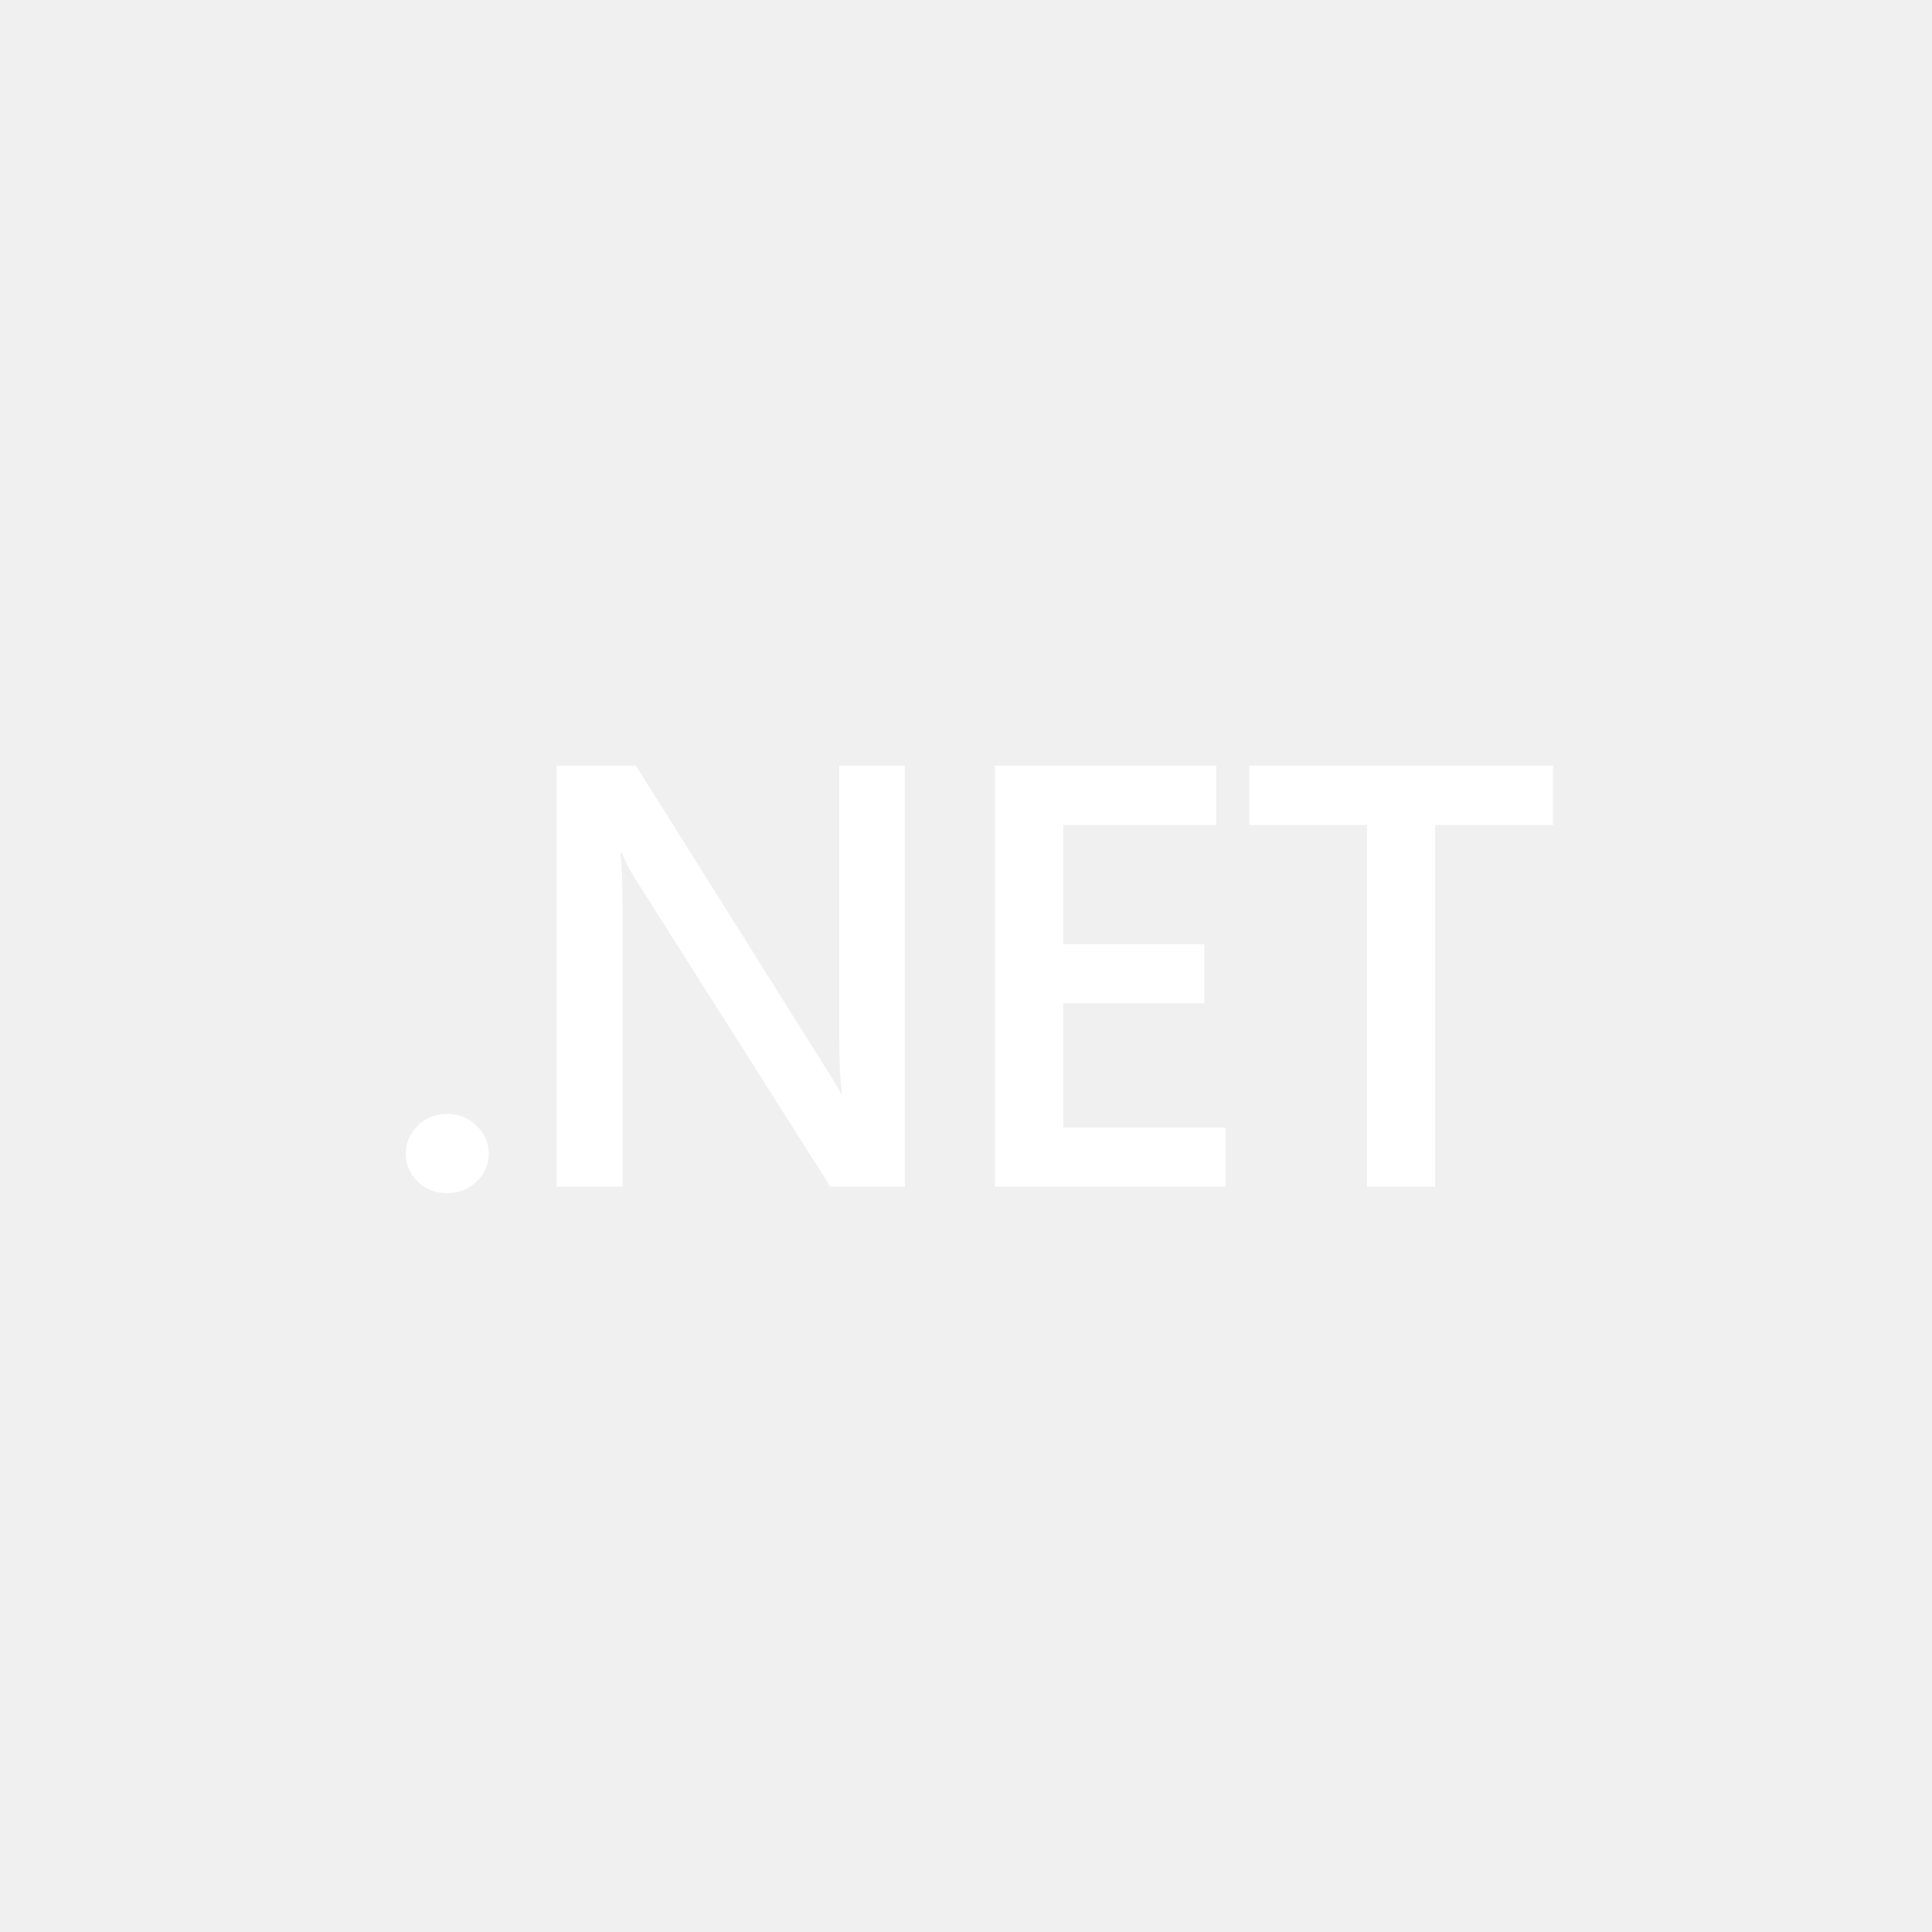
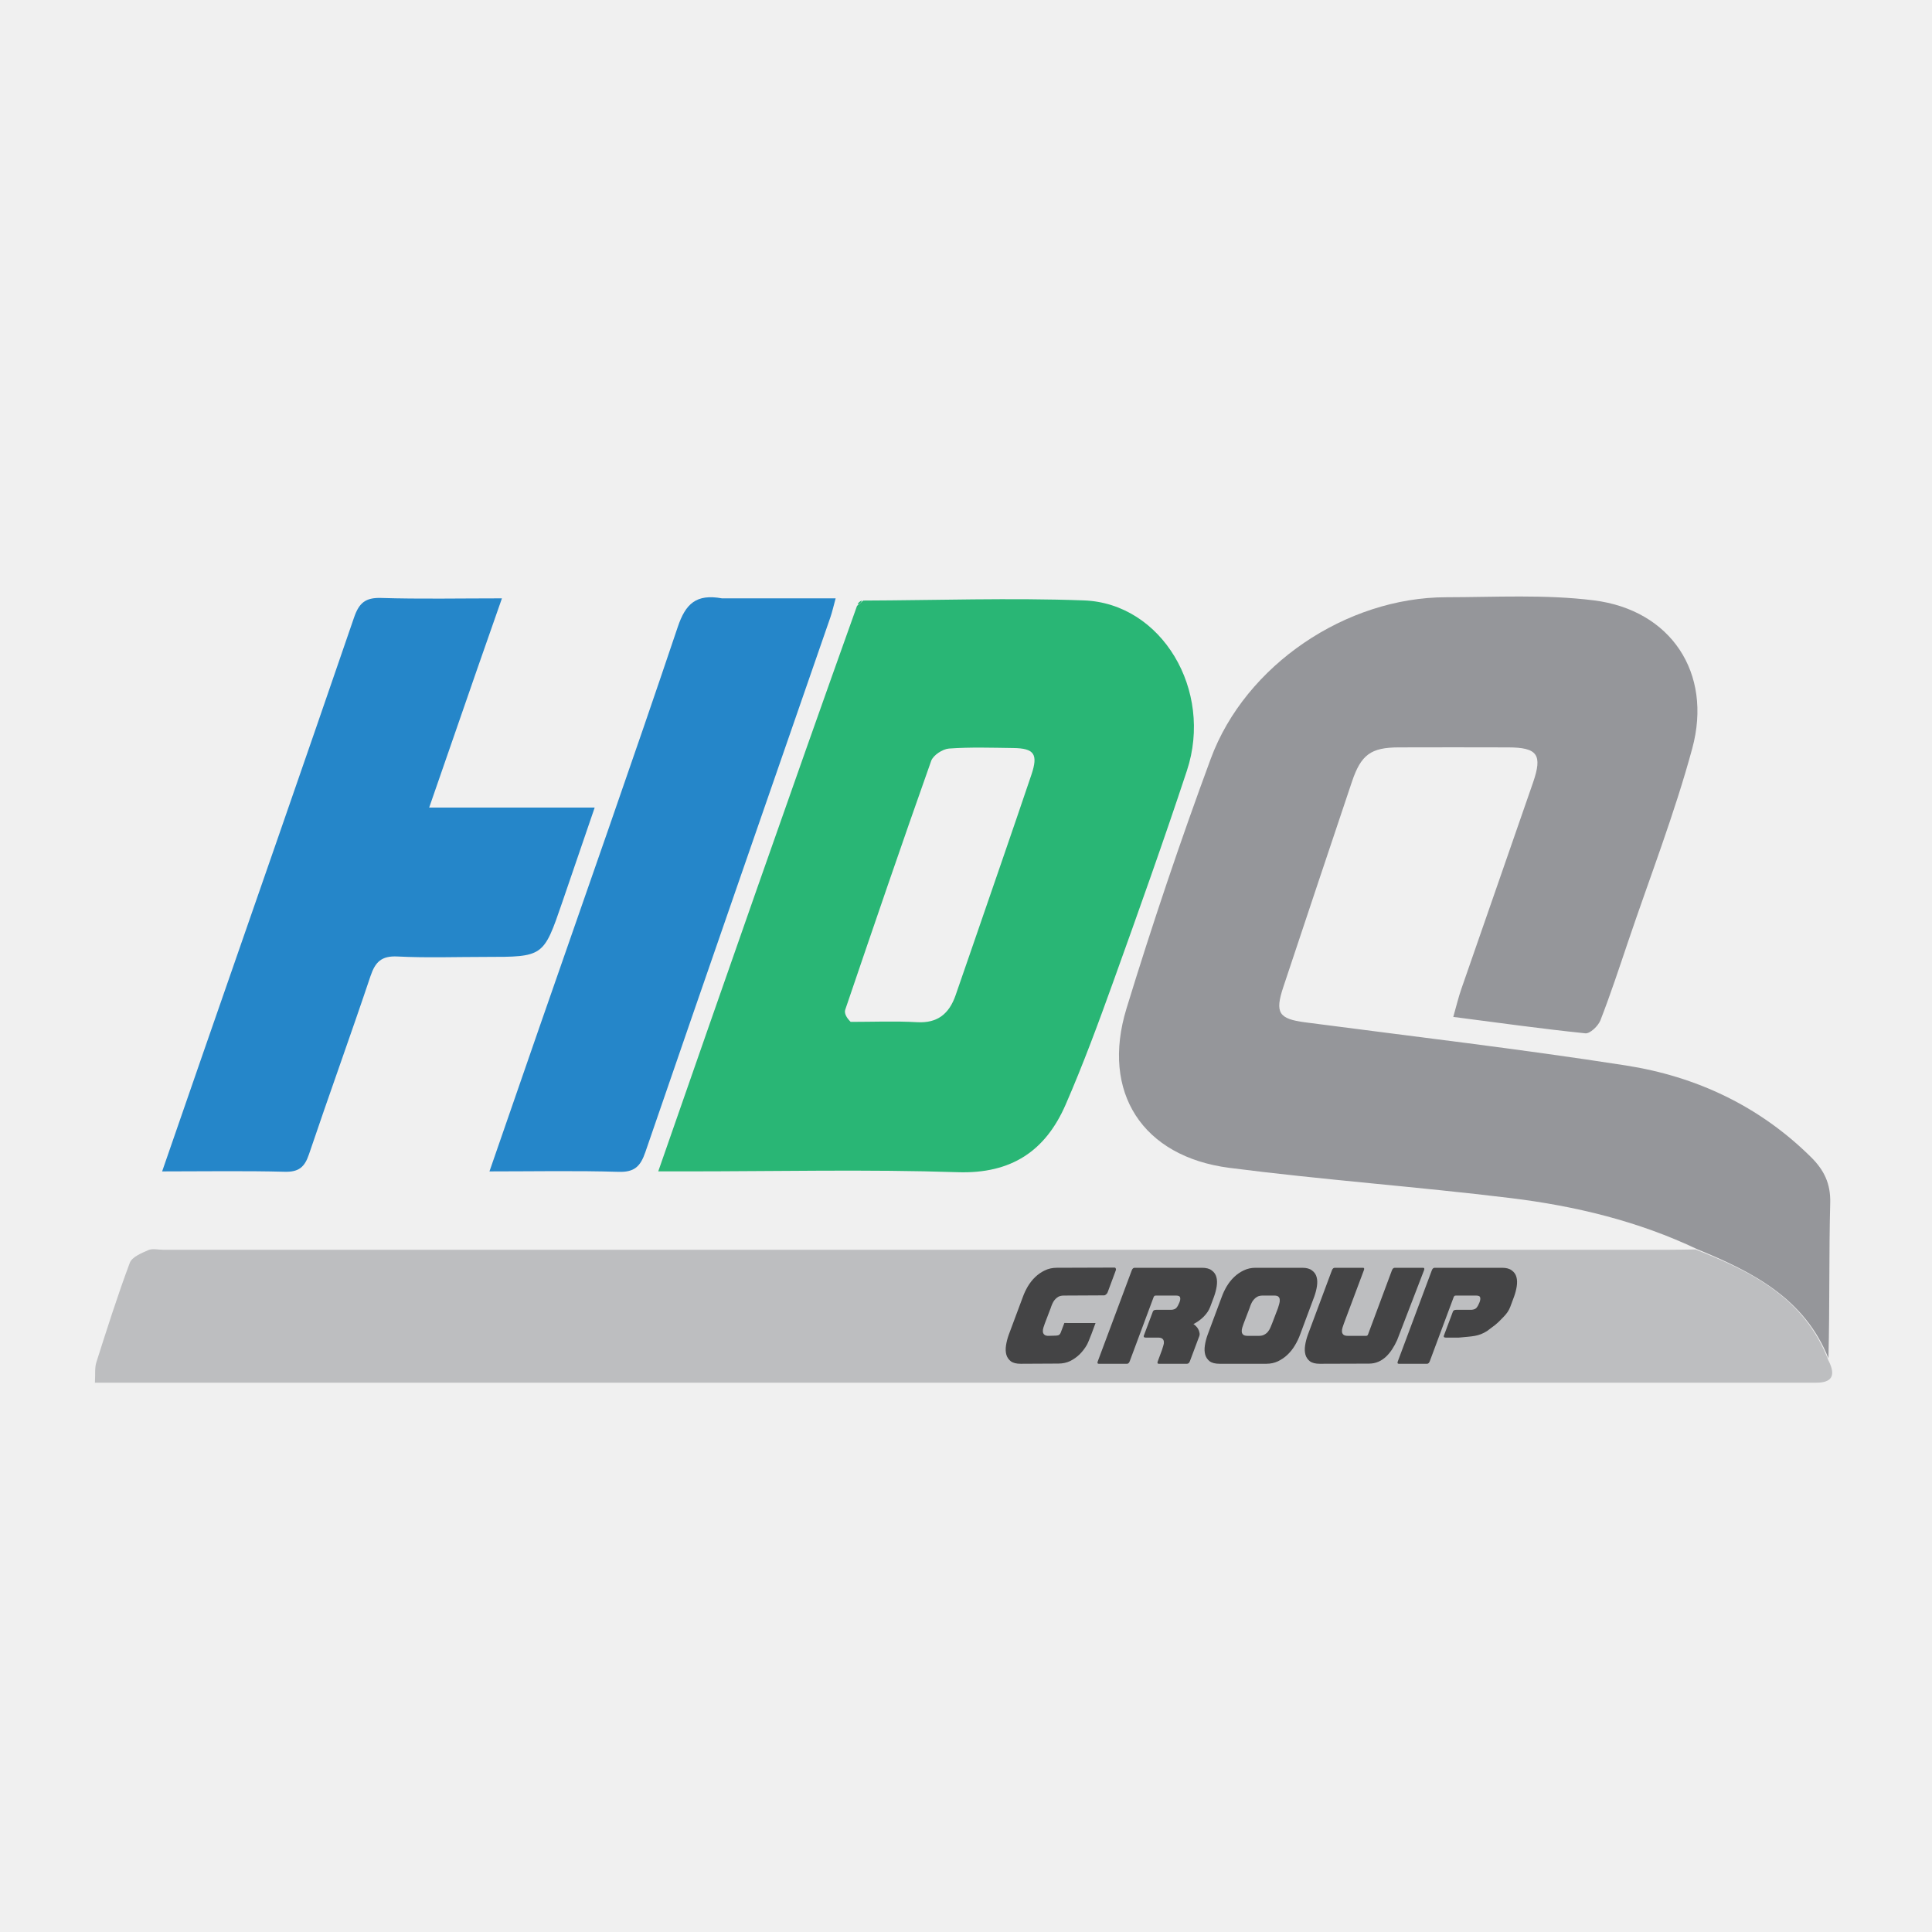
- <svg xmlns="http://www.w3.org/2000/svg" width="456" height="456" viewBox="0 0 456 456" version="1.1" xml:space="preserve" style="fill-rule:evenodd;clip-rule:evenodd;stroke-linejoin:round;stroke-miterlimit:2;">
-   <path d="m 105.5,281.609 c -2.703,0 -5.001,-0.9 -6.893,-2.702 -1.892,-1.848 -2.838,-4.042 -2.838,-6.582 0,-2.587 0.946,-4.804 2.838,-6.652 1.892,-1.848 4.19,-2.772 6.893,-2.772 2.748,0 5.068,0.924 6.96,2.772 1.937,1.848 2.906,4.064 2.906,6.652 0,2.54 -0.968,4.734 -2.906,6.582 -1.892,1.802 -4.212,2.702 -6.96,2.702 z" style="fill:#ffffff;fill-rule:nonzero;stroke-width:0.838" />
-   <path d="M 213.561,280.084 H 195.99 L 149.7,207.054 c -1.171,-1.848 -2.14,-3.765 -2.906,-5.751 h -0.406 c 0.361,2.125 0.541,6.675 0.541,13.65 v 65.132 h -15.543 v -99.36 h 18.719 l 44.737,71.298 c 1.892,2.957 3.109,4.989 3.649,6.098 h 0.27 c -0.45,-2.632 -0.676,-7.09 -0.676,-13.373 v -64.023 h 15.476 z" style="fill:#ffffff;fill-rule:nonzero;stroke-width:0.838" />
-   <path d="m 289.251,280.084 h -54.401 v -99.36 h 52.238 v 13.997 h -36.154 v 28.131 h 33.316 v 13.927 h -33.316 v 29.378 h 38.316 z" style="fill:#ffffff;fill-rule:nonzero;stroke-width:0.838" />
-   <path d="M 366.565,194.721 H 338.722 v 85.363 h -16.084 v -85.363 h -27.775 v -13.997 h 71.701 z" style="fill:#ffffff;fill-rule:nonzero;stroke-width:0.838" />
+ <svg xmlns="http://www.w3.org/2000/svg" version="1.1" id="Layer_1" x="0px" y="0px" width="100%" viewBox="0 0 450 450" xml:space="preserve" height="100%">
+   <defs id="defs16" />
+   <path fill="#95969a" opacity="1" stroke="none" d="m 395.396,291.001 c -13.811,-6.579 -28.529,-10.113 -43.572,-11.95 -21.786,-2.66 -43.709,-4.229 -65.474,-7.035 -20.255,-2.611 -29.945,-17.598 -23.974,-37.096 5.993,-19.568 12.538,-38.995 19.631,-58.192 8.068,-21.836 31.557,-37.59 54.832,-37.618 11.485,-0.014 23.098,-0.694 34.426,0.73 17.908,2.251 27.652,16.902 22.905,34.439 -4.122,15.231 -9.876,30.021 -14.938,44.996 -2.079,6.149 -4.105,12.322 -6.458,18.366 -0.515,1.323 -2.421,3.151 -3.511,3.039 -10.067,-1.033 -20.095,-2.441 -30.767,-3.821 0.706,-2.473 1.184,-4.51 1.865,-6.477 5.554,-16.043 11.172,-32.063 16.713,-48.11 2.246,-6.504 1.036,-8.169 -5.786,-8.19 -8.5,-0.026 -16.999,-0.025 -25.499,-0.001 -6.487,0.019 -8.782,1.692 -10.905,8.018 -5.35,15.937 -10.684,31.88 -15.986,47.833 -1.997,6.008 -1.024,7.387 5.111,8.191 24.896,3.263 49.849,6.177 74.653,10.038 16.428,2.557 31.154,9.46 43.185,21.385 2.971,2.944 4.561,6.111 4.446,10.564 -0.31,11.991 -0.098,23.996 -0.413,36.268 -5.556,-13.944 -17.638,-20.111 -30.486,-25.376 z" id="path2" />
+   <path fill="#bdbec0" opacity="1" stroke="none" d="m 394.89,291.016 c 13.353,5.25 25.435,11.417 30.972,25.832 1.847,3.57 0.807,5.259 -2.942,5.206 -1.166,-0.017 -2.333,-6.1e-4 -3.499,-6.1e-4 -130.122,1.5e-4 -260.245,2.1e-4 -390.367,2.4e-4 -2.129,0 -4.259,-10e-6 -6.944,-10e-6 0.118,-1.947 -0.081,-3.448 0.335,-4.754 2.472,-7.765 4.939,-15.54 7.789,-23.168 0.506,-1.355 2.712,-2.254 4.311,-2.955 0.978,-0.429 2.298,-0.08 3.464,-0.08 116.96,-7.9e-4 233.92,-10e-4 350.88,-0.005 1.832,-5e-5 3.664,-0.04 6.002,-0.076" id="path3" />
+   <path fill="#29b675" opacity="1" stroke="none" d="m 201.037,139.881 c 17.14,-0.061 34.3,-0.663 51.414,-0.035 18.134,0.666 30.192,20.927 23.998,39.665 -5.427,16.418 -11.239,32.712 -17.089,48.986 -3.484,9.691 -7.05,19.376 -11.161,28.811 -4.687,10.756 -12.615,16.127 -25.107,15.72 -21.121,-0.689 -42.281,-0.191 -63.424,-0.191 -1.807,-8e-5 -3.615,0 -6.351,0 15.407,-44.204 30.597,-87.784 46.301,-131.716 0.816,-0.647 1.118,-0.944 1.419,-1.24 m -2.904,98.133 c 5.157,0.003 10.328,-0.217 15.469,0.075 4.819,0.274 7.48,-2.012 8.962,-6.238 1.32,-3.764 2.613,-7.536 3.911,-11.308 4.595,-13.355 9.236,-26.695 13.754,-40.077 1.631,-4.832 0.652,-6.172 -4.221,-6.236 -4.99,-0.065 -9.998,-0.238 -14.963,0.121 -1.487,0.108 -3.685,1.548 -4.156,2.875 -6.83,19.263 -13.437,38.606 -20.017,57.957 -0.268,0.789 0.252,1.846 1.262,2.829 z" id="path4" />
+   <path fill="#2586c9" opacity="1" stroke="none" d="m 111.054,156.104 c -3.702,10.721 -7.294,21.064 -11.09,31.993 12.922,0 25.316,0 38.549,0 -2.681,7.833 -5.127,15 -7.587,22.163 -4.335,12.625 -4.339,12.624 -17.872,12.624 -6.825,-9e-5 -13.663,0.245 -20.471,-0.099 -3.73,-0.188 -5.182,1.272 -6.297,4.595 -4.652,13.872 -9.647,27.629 -14.327,41.491 -1.002,2.968 -2.364,4.14 -5.631,4.055 -9.293,-0.243 -18.597,-0.085 -28.563,-0.085 3.153,-9.106 6.121,-17.702 9.105,-26.293 11.891,-34.235 23.839,-68.45 35.599,-102.73 1.162,-3.388 2.649,-4.654 6.297,-4.542 9.12,0.28 18.253,0.092 28.144,0.092 -2.045,5.819 -3.896,11.088 -5.857,16.735 z" id="path5" />
+   <path fill="#2586c9" opacity="1" stroke="none" d="m 168.165,139.369 c 8.958,5.2e-4 17.436,5.2e-4 26.472,5.2e-4 -0.484,1.756 -0.784,3.14 -1.244,4.469 -14.373,41.499 -28.799,82.98 -43.077,124.511 -1.137,3.307 -2.518,4.708 -6.238,4.594 -9.794,-0.301 -19.604,-0.102 -30.073,-0.102 3.975,-11.478 7.763,-22.441 11.568,-33.397 10.808,-31.117 21.779,-62.18 32.285,-93.399 1.824,-5.421 4.287,-7.766 10.308,-6.677 z" id="path6" />
+   <path fill="#1bb26b" opacity="1" stroke="none" d="m 200.69,139.873 c 0.045,0.304 -0.256,0.6 -0.877,0.964 -0.036,-0.279 0.247,-0.626 0.877,-0.964 z" id="path7" />
+   <path d="m 247.779,301.762 c -0.496,0.002 -0.917,0.091 -1.264,0.274 -0.322,0.183 -0.607,0.422 -0.855,0.719 -0.223,0.274 -0.409,0.582 -0.558,0.924 -0.149,0.342 -0.273,0.673 -0.372,0.993 l -1.375,3.595 c -0.124,0.32 -0.235,0.651 -0.335,0.993 -0.099,0.342 -0.136,0.651 -0.112,0.924 0.025,0.274 0.136,0.502 0.335,0.685 0.198,0.183 0.533,0.287 1.004,0.274 l 1.579,-0.045 c 0.273,-0.008 0.508,-0.034 0.706,-0.103 0.223,-0.091 0.397,-0.285 0.52,-0.582 l 0.856,-2.259 7.263,0.003 c -0.297,0.822 -1.564,4.345 -2.059,5.166 -0.471,0.799 -1.028,1.518 -1.673,2.157 -0.644,0.616 -1.375,1.13 -2.193,1.541 -0.818,0.388 -1.722,0.577 -2.714,0.582 l -8.791,0.045 c -1.016,0.005 -1.784,-0.194 -2.305,-0.582 -0.52,-0.411 -0.867,-0.924 -1.041,-1.541 -0.173,-0.639 -0.198,-1.358 -0.074,-2.157 0.124,-0.822 0.335,-1.644 0.632,-2.465 l 3.308,-8.868 c 0.297,-0.822 0.682,-1.632 1.152,-2.431 0.496,-0.822 1.066,-1.541 1.71,-2.157 0.669,-0.639 1.413,-1.153 2.23,-1.541 0.843,-0.411 1.76,-0.613 2.751,-0.616 l 13.475,-0.045 c 0.149,-5e-4 0.248,0.069 0.297,0.205 0.074,0.137 0.074,0.297 0,0.479 l -1.896,5.102 c -0.074,0.183 -0.198,0.342 -0.372,0.479 -0.149,0.137 -0.297,0.205 -0.446,0.205 z m 34.981,0.274 c 0.297,-0.822 0.508,-1.632 0.632,-2.431 0.124,-0.822 0.099,-1.541 -0.074,-2.157 -0.173,-0.639 -0.533,-1.153 -1.078,-1.541 -0.52,-0.411 -1.276,-0.616 -2.268,-0.616 H 264.284 c -0.297,0 -0.52,0.194 -0.669,0.582 l -7.918,21.195 c -0.149,0.388 -0.074,0.582 0.223,0.582 h 6.58 c 0.273,0 0.483,-0.194 0.632,-0.582 l 5.576,-14.963 c 0.05,-0.114 0.099,-0.194 0.149,-0.24 0.074,-0.069 0.198,-0.103 0.372,-0.103 h 4.721 c 0.57,0 0.88,0.16 0.929,0.479 0.074,0.297 0.012,0.685 -0.186,1.164 -0.198,0.502 -0.421,0.902 -0.669,1.198 -0.223,0.274 -0.62,0.434 -1.19,0.479 h -3.532 c -0.421,0 -0.682,0.137 -0.781,0.411 l -2.119,5.65 c -0.074,0.274 0.087,0.411 0.483,0.411 h 3.011 c 0.446,0.023 0.756,0.137 0.929,0.342 0.173,0.183 0.26,0.411 0.26,0.685 0.025,0.274 -0.025,0.582 -0.149,0.924 -0.099,0.342 -0.198,0.662 -0.297,0.959 l -0.967,2.602 c -0.149,0.388 -0.074,0.582 0.223,0.582 h 6.58 c 0.297,0 0.52,-0.194 0.669,-0.582 l 2.193,-5.855 c 0.099,-0.274 0.112,-0.548 0.037,-0.822 -0.05,-0.297 -0.149,-0.571 -0.297,-0.822 -0.124,-0.251 -0.285,-0.468 -0.483,-0.651 -0.198,-0.205 -0.372,-0.354 -0.52,-0.445 h -0.074 v -0.069 c 0.942,-0.502 1.747,-1.096 2.416,-1.78 0.669,-0.685 1.152,-1.415 1.45,-2.191 z m 9.665,-6.745 c -0.991,0 -1.908,0.205 -2.751,0.616 -0.818,0.388 -1.561,0.902 -2.23,1.541 -0.644,0.616 -1.214,1.335 -1.71,2.157 -0.471,0.799 -0.855,1.609 -1.152,2.431 l -3.308,8.868 c -0.297,0.822 -0.508,1.644 -0.632,2.465 -0.124,0.799 -0.099,1.518 0.074,2.157 0.173,0.616 0.52,1.13 1.041,1.541 0.52,0.388 1.289,0.582 2.305,0.582 h 10.892 c 0.991,0 1.896,-0.194 2.714,-0.582 0.843,-0.411 1.586,-0.924 2.23,-1.541 0.669,-0.639 1.239,-1.358 1.71,-2.157 0.496,-0.822 0.892,-1.644 1.19,-2.465 l 3.308,-8.868 c 0.297,-0.822 0.508,-1.632 0.632,-2.431 0.124,-0.822 0.099,-1.541 -0.074,-2.157 -0.173,-0.639 -0.533,-1.153 -1.078,-1.541 -0.52,-0.411 -1.276,-0.616 -2.268,-0.616 z m 5.242,9.382 -1.375,3.595 c -0.124,0.32 -0.26,0.651 -0.409,0.993 -0.149,0.342 -0.335,0.651 -0.558,0.924 -0.223,0.274 -0.508,0.502 -0.855,0.685 -0.322,0.183 -0.719,0.274 -1.19,0.274 h -2.714 c -0.471,0 -0.805,-0.091 -1.004,-0.274 -0.198,-0.183 -0.31,-0.411 -0.335,-0.685 -0.025,-0.274 0.012,-0.582 0.112,-0.924 0.099,-0.342 0.211,-0.673 0.335,-0.993 l 1.375,-3.595 c 0.099,-0.32 0.223,-0.651 0.372,-0.993 0.149,-0.342 0.335,-0.651 0.558,-0.924 0.248,-0.297 0.533,-0.536 0.855,-0.719 0.347,-0.183 0.768,-0.274 1.264,-0.274 h 2.714 c 0.471,0 0.793,0.091 0.967,0.274 0.198,0.183 0.297,0.422 0.297,0.719 0.025,0.274 -0.012,0.582 -0.112,0.924 -0.099,0.342 -0.198,0.673 -0.297,0.993 z m 16.245,6.471 c -0.471,0 -0.805,-0.091 -1.004,-0.274 -0.198,-0.183 -0.31,-0.411 -0.335,-0.685 -0.025,-0.274 0.012,-0.582 0.112,-0.924 0.099,-0.342 0.211,-0.673 0.335,-0.993 l 4.647,-12.395 c 0.149,-0.388 0.087,-0.582 -0.186,-0.582 h -6.58 c -0.297,0 -0.52,0.194 -0.669,0.582 l -5.613,15.031 c -0.297,0.822 -0.508,1.644 -0.632,2.465 -0.124,0.799 -0.099,1.518 0.074,2.157 0.173,0.616 0.52,1.13 1.041,1.541 0.52,0.388 1.289,0.585 2.305,0.582 l 11.5,-0.036 c 3.086,-0.009 5.102,-2.382 6.513,-5.475 l 6.262,-16.265 c 0.149,-0.388 0.074,-0.582 -0.223,-0.582 h -6.58 c -0.297,0 -0.52,0.194 -0.669,0.582 l -5.576,14.963 c -0.05,0.114 -0.111,0.194 -0.186,0.24 -0.05,0.046 -0.149,0.068 -0.297,0.068 z m 38.735,-9.108 c 0.297,-0.822 0.508,-1.632 0.632,-2.431 0.124,-0.822 0.099,-1.541 -0.074,-2.157 -0.173,-0.639 -0.533,-1.153 -1.078,-1.541 -0.52,-0.411 -1.276,-0.616 -2.268,-0.616 h -15.687 c -0.297,0 -0.52,0.194 -0.669,0.582 l -7.918,21.195 c -0.149,0.388 -0.074,0.582 0.223,0.582 h 6.58 c 0.273,0 0.483,-0.194 0.632,-0.582 l 5.576,-14.963 c 0.05,-0.114 0.099,-0.194 0.149,-0.24 0.074,-0.069 0.198,-0.103 0.372,-0.103 h 4.721 c 0.57,0 0.88,0.16 0.929,0.479 0.074,0.297 0.012,0.685 -0.186,1.164 -0.198,0.502 -0.421,0.902 -0.669,1.198 -0.223,0.274 -0.62,0.434 -1.19,0.479 h -3.532 c -0.421,0 -0.682,0.137 -0.781,0.411 l -2.119,5.65 c -0.074,0.274 0.087,0.411 0.483,0.411 h 3.011 c 3.208,-0.32 4.528,-0.24 6.588,-1.536 l 1.891,-1.423 c 0.879,-0.725 1.372,-1.287 2.041,-1.972 0.669,-0.685 1.152,-1.415 1.45,-2.191 z" id="text1" style="font-size:35.323px;font-family:'Easy Ride Super-Italic';-inkscape-font-specification:'Easy Ride Super-Italic, Normal';fill:#444445;stroke-width:2.973" aria-label="GROUP" />
</svg>
